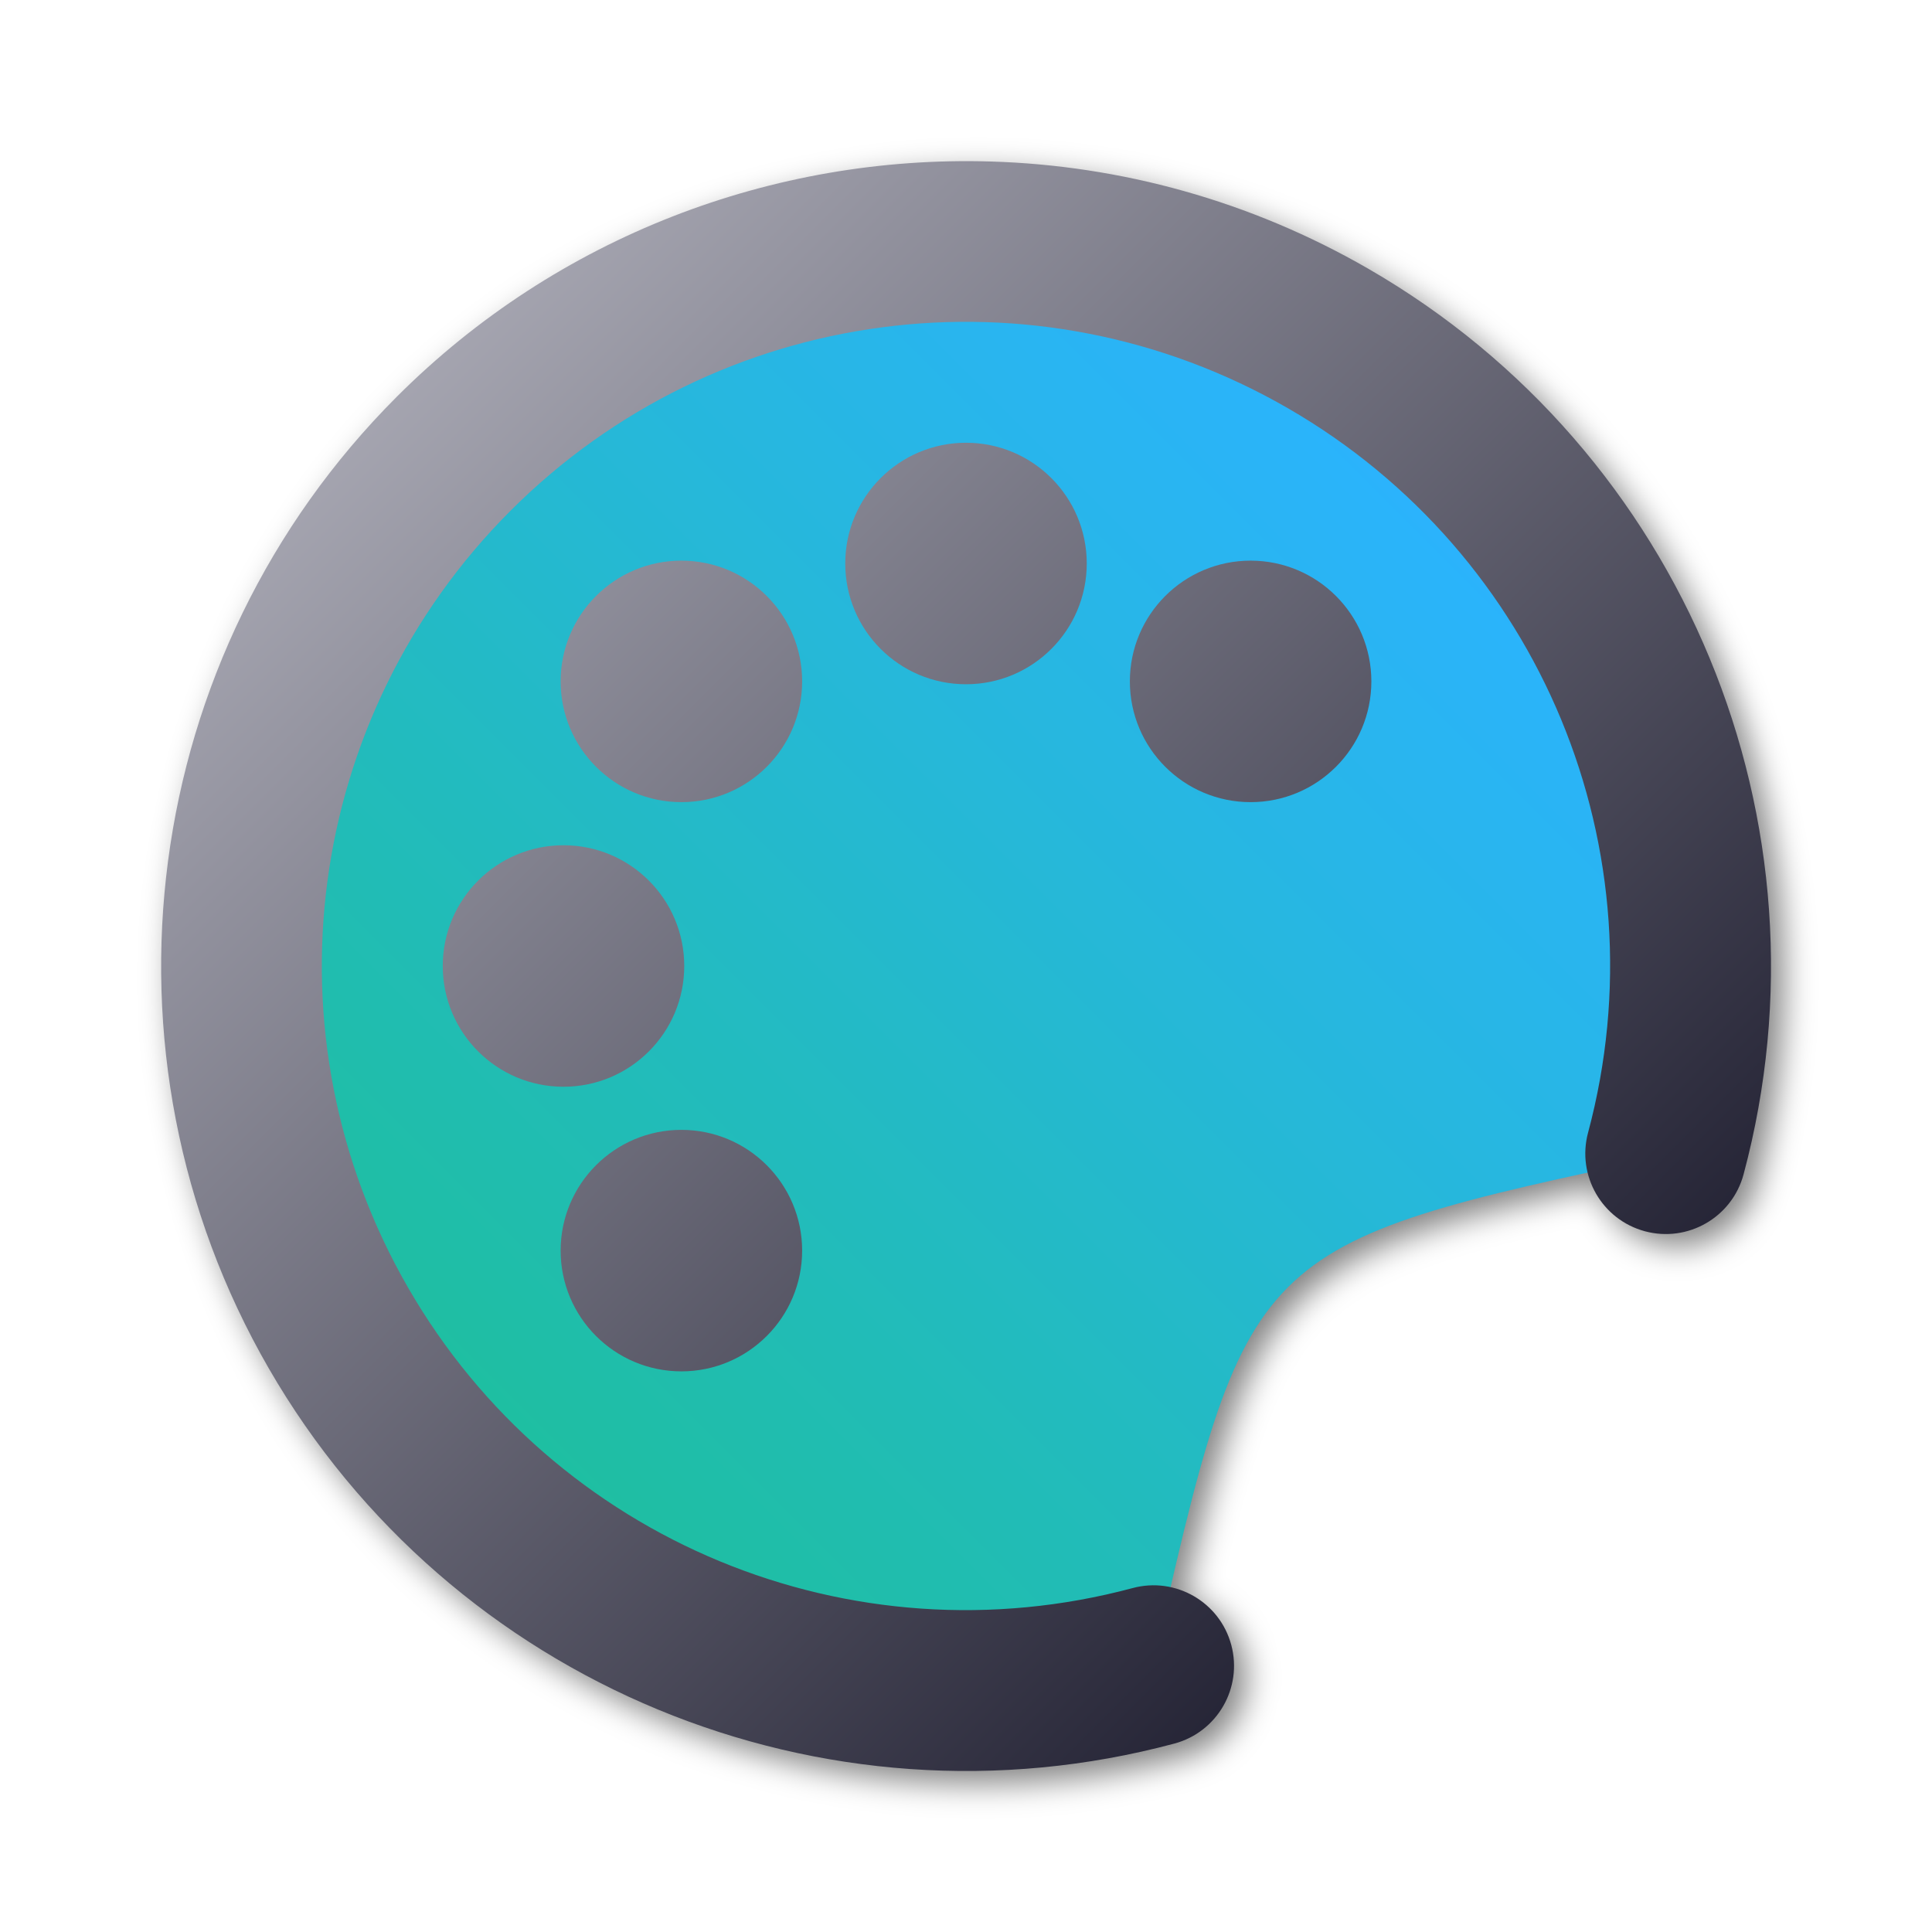
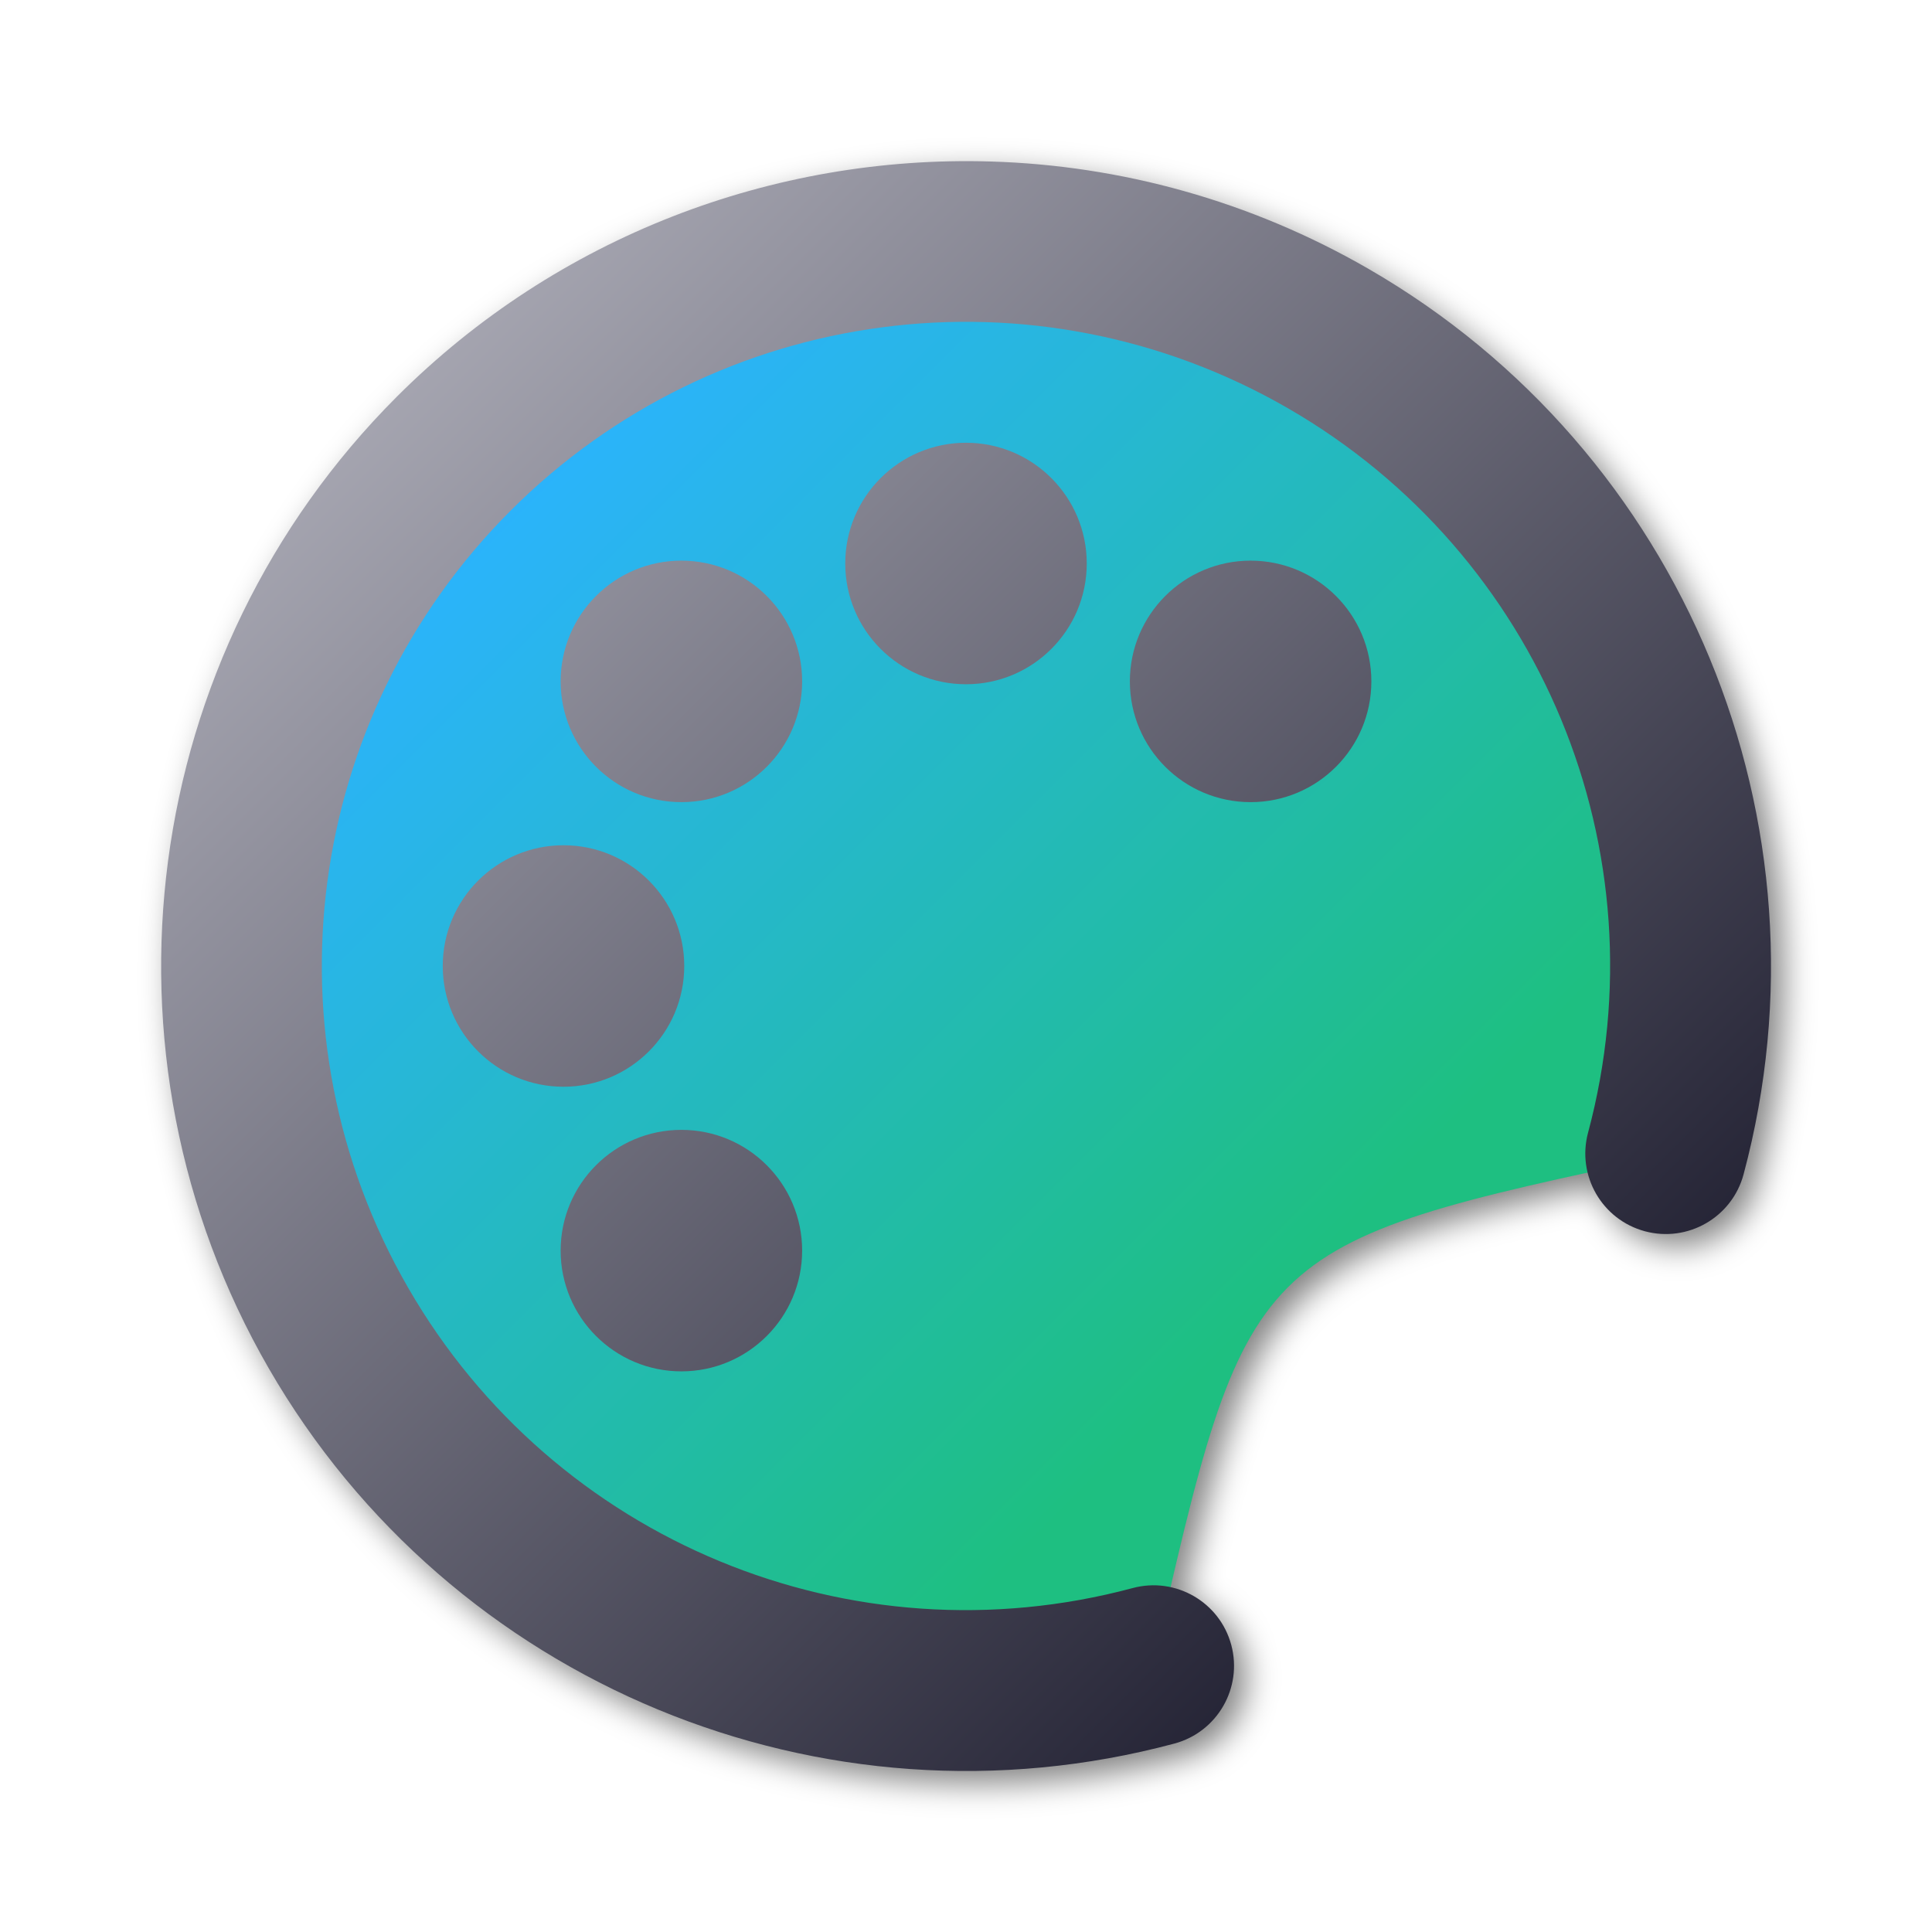
<svg xmlns="http://www.w3.org/2000/svg" xmlns:xlink="http://www.w3.org/1999/xlink" width="480" height="480" viewBox="0 0 480 480" version="1.1" id="svg5">
  <defs id="defs2">
    <linearGradient id="linearGradient6672">
      <stop style="stop-color:#2bb3ff;stop-opacity:1;" offset="0" id="stop6668" />
-       <stop style="stop-color:#1ebf9f;stop-opacity:1;" offset="1" id="stop6670" />
+       <stop style="stop-color:#1ebf81;stop-opacity:1;" offset="1" id="stop6670" />
    </linearGradient>
    <linearGradient id="linearGradient6600">
      <stop style="stop-color:#c0c0ca;stop-opacity:1;" offset="0" id="stop6596" />
      <stop style="stop-color:#030215;stop-opacity:1;" offset="1" id="stop6598" />
    </linearGradient>
    <linearGradient id="linearGradient4603">
      <stop style="stop-color:#000000;stop-opacity:1;" offset="0" id="stop4599" />
      <stop style="stop-color:#000000;stop-opacity:0;" offset="1" id="stop4601" />
    </linearGradient>
    <linearGradient xlink:href="#linearGradient6600" id="linearGradient6602" x1="40" y1="40" x2="440" y2="440" gradientUnits="userSpaceOnUse" />
-     <linearGradient xlink:href="#linearGradient6672" id="linearGradient6674" x1="360" y1="120" x2="120" y2="360" gradientUnits="userSpaceOnUse" />
+     <linearGradient xlink:href="#linearGradient6672" id="linearGradient6674" x1="120" y1="120" x2="320" y2="320" gradientUnits="userSpaceOnUse" />
    <filter style="color-interpolation-filters:sRGB;" id="filter6781" x="-0.024" y="-0.024" width="1.056" height="1.056">
      <feFlood flood-opacity="0.498" flood-color="rgb(0,0,0)" result="flood" id="feFlood6771" />
      <feComposite in="flood" in2="SourceGraphic" operator="in" result="composite1" id="feComposite6773" />
      <feGaussianBlur in="composite1" stdDeviation="4" result="blur" id="feGaussianBlur6775" />
      <feOffset dx="3" dy="3" result="offset" id="feOffset6777" />
      <feComposite in="SourceGraphic" in2="offset" operator="over" result="composite2" id="feComposite6779" />
    </filter>
  </defs>
  <g id="layer2" style="display:none">
    <circle style="fill:none;stroke:#000000;stroke-width:1;stroke-linecap:round;stroke-linejoin:round;stroke-dasharray:none" id="path2457" cx="240" cy="240" r="100" />
    <path style="fill:none;stroke:#000000;stroke-width:1px;stroke-linecap:butt;stroke-linejoin:miter;stroke-opacity:1" d="M 80.746,80.746 370.925,370.925" id="path2518" />
    <path style="fill:none;stroke:#000000;stroke-width:1px;stroke-linecap:butt;stroke-linejoin:miter;stroke-opacity:1" d="M 400,80 40,440" id="path2632" />
  </g>
  <g id="layer1">
    <g id="g6685" style="filter:url(#filter6781)">
      <path id="path4291" style="fill:url(#linearGradient6674);stroke-width:40;stroke-linecap:round;stroke-linejoin:round;fill-opacity:1" d="m 420,240 c 0,16.331 10.565,13.238 -6.251,47.196 C 309.845,309.197 310,310 286.323,413.983 252.435,430.605 256.016,420 240,420 140.589,420 60,339.411 60,240 60,140.589 140.589,60 240,60 c 99.411,0 180,80.589 180,180 z" />
      <g id="g3407" style="display:inline;fill:url(#linearGradient6602);fill-opacity:1;stroke:none">
        <path style="color:#000000;fill:url(#linearGradient6602);fill-opacity:1;stroke:none;stroke-linecap:round;stroke-linejoin:round;-inkscape-stroke:none" d="M 246.059,40.123 C 192.266,38.53 138.54,58.616 98.578,98.578 34.638,162.518 21.583,261.69 66.795,340 112.007,418.31 204.42,456.589 291.764,433.186 a 20,20 0 0 0 14.143,-24.496 20,20 0 0 0 -24.496,-14.141 C 211.368,413.317 137.692,382.799 101.436,320 65.179,257.201 75.589,178.138 126.863,126.863 178.138,75.589 257.201,65.179 320,101.436 c 62.799,36.257 93.317,109.932 74.549,179.975 a 20,20 0 0 0 14.141,24.496 20,20 0 0 0 24.496,-14.143 C 456.589,204.42 418.31,112.007 340,66.795 310.634,49.84 278.334,41.079 246.059,40.123 Z" id="path238" />
        <circle style="fill:url(#linearGradient6602);fill-opacity:1;stroke:none;stroke-width:50;stroke-linecap:round;stroke-linejoin:round;stroke-dasharray:none" id="path2455" cx="169.289" cy="169.289" r="30" />
        <circle style="fill:url(#linearGradient6602);fill-opacity:1;stroke:none;stroke-width:50;stroke-linecap:round;stroke-linejoin:round;stroke-dasharray:none" id="circle2570" cx="240" cy="140" r="30" />
        <circle style="fill:url(#linearGradient6602);fill-opacity:1;stroke:none;stroke-width:50;stroke-linecap:round;stroke-linejoin:round;stroke-dasharray:none" id="circle2572" cx="140" cy="240" r="30" />
        <circle style="fill:url(#linearGradient6602);fill-opacity:1;stroke:none;stroke-width:50;stroke-linecap:round;stroke-linejoin:round;stroke-dasharray:none" id="circle2635" cx="310.711" cy="169.289" r="30" />
        <circle style="fill:url(#linearGradient6602);fill-opacity:1;stroke:none;stroke-width:50;stroke-linecap:round;stroke-linejoin:round;stroke-dasharray:none" id="circle2637" cx="169.289" cy="310.711" r="30" />
      </g>
    </g>
  </g>
</svg>
